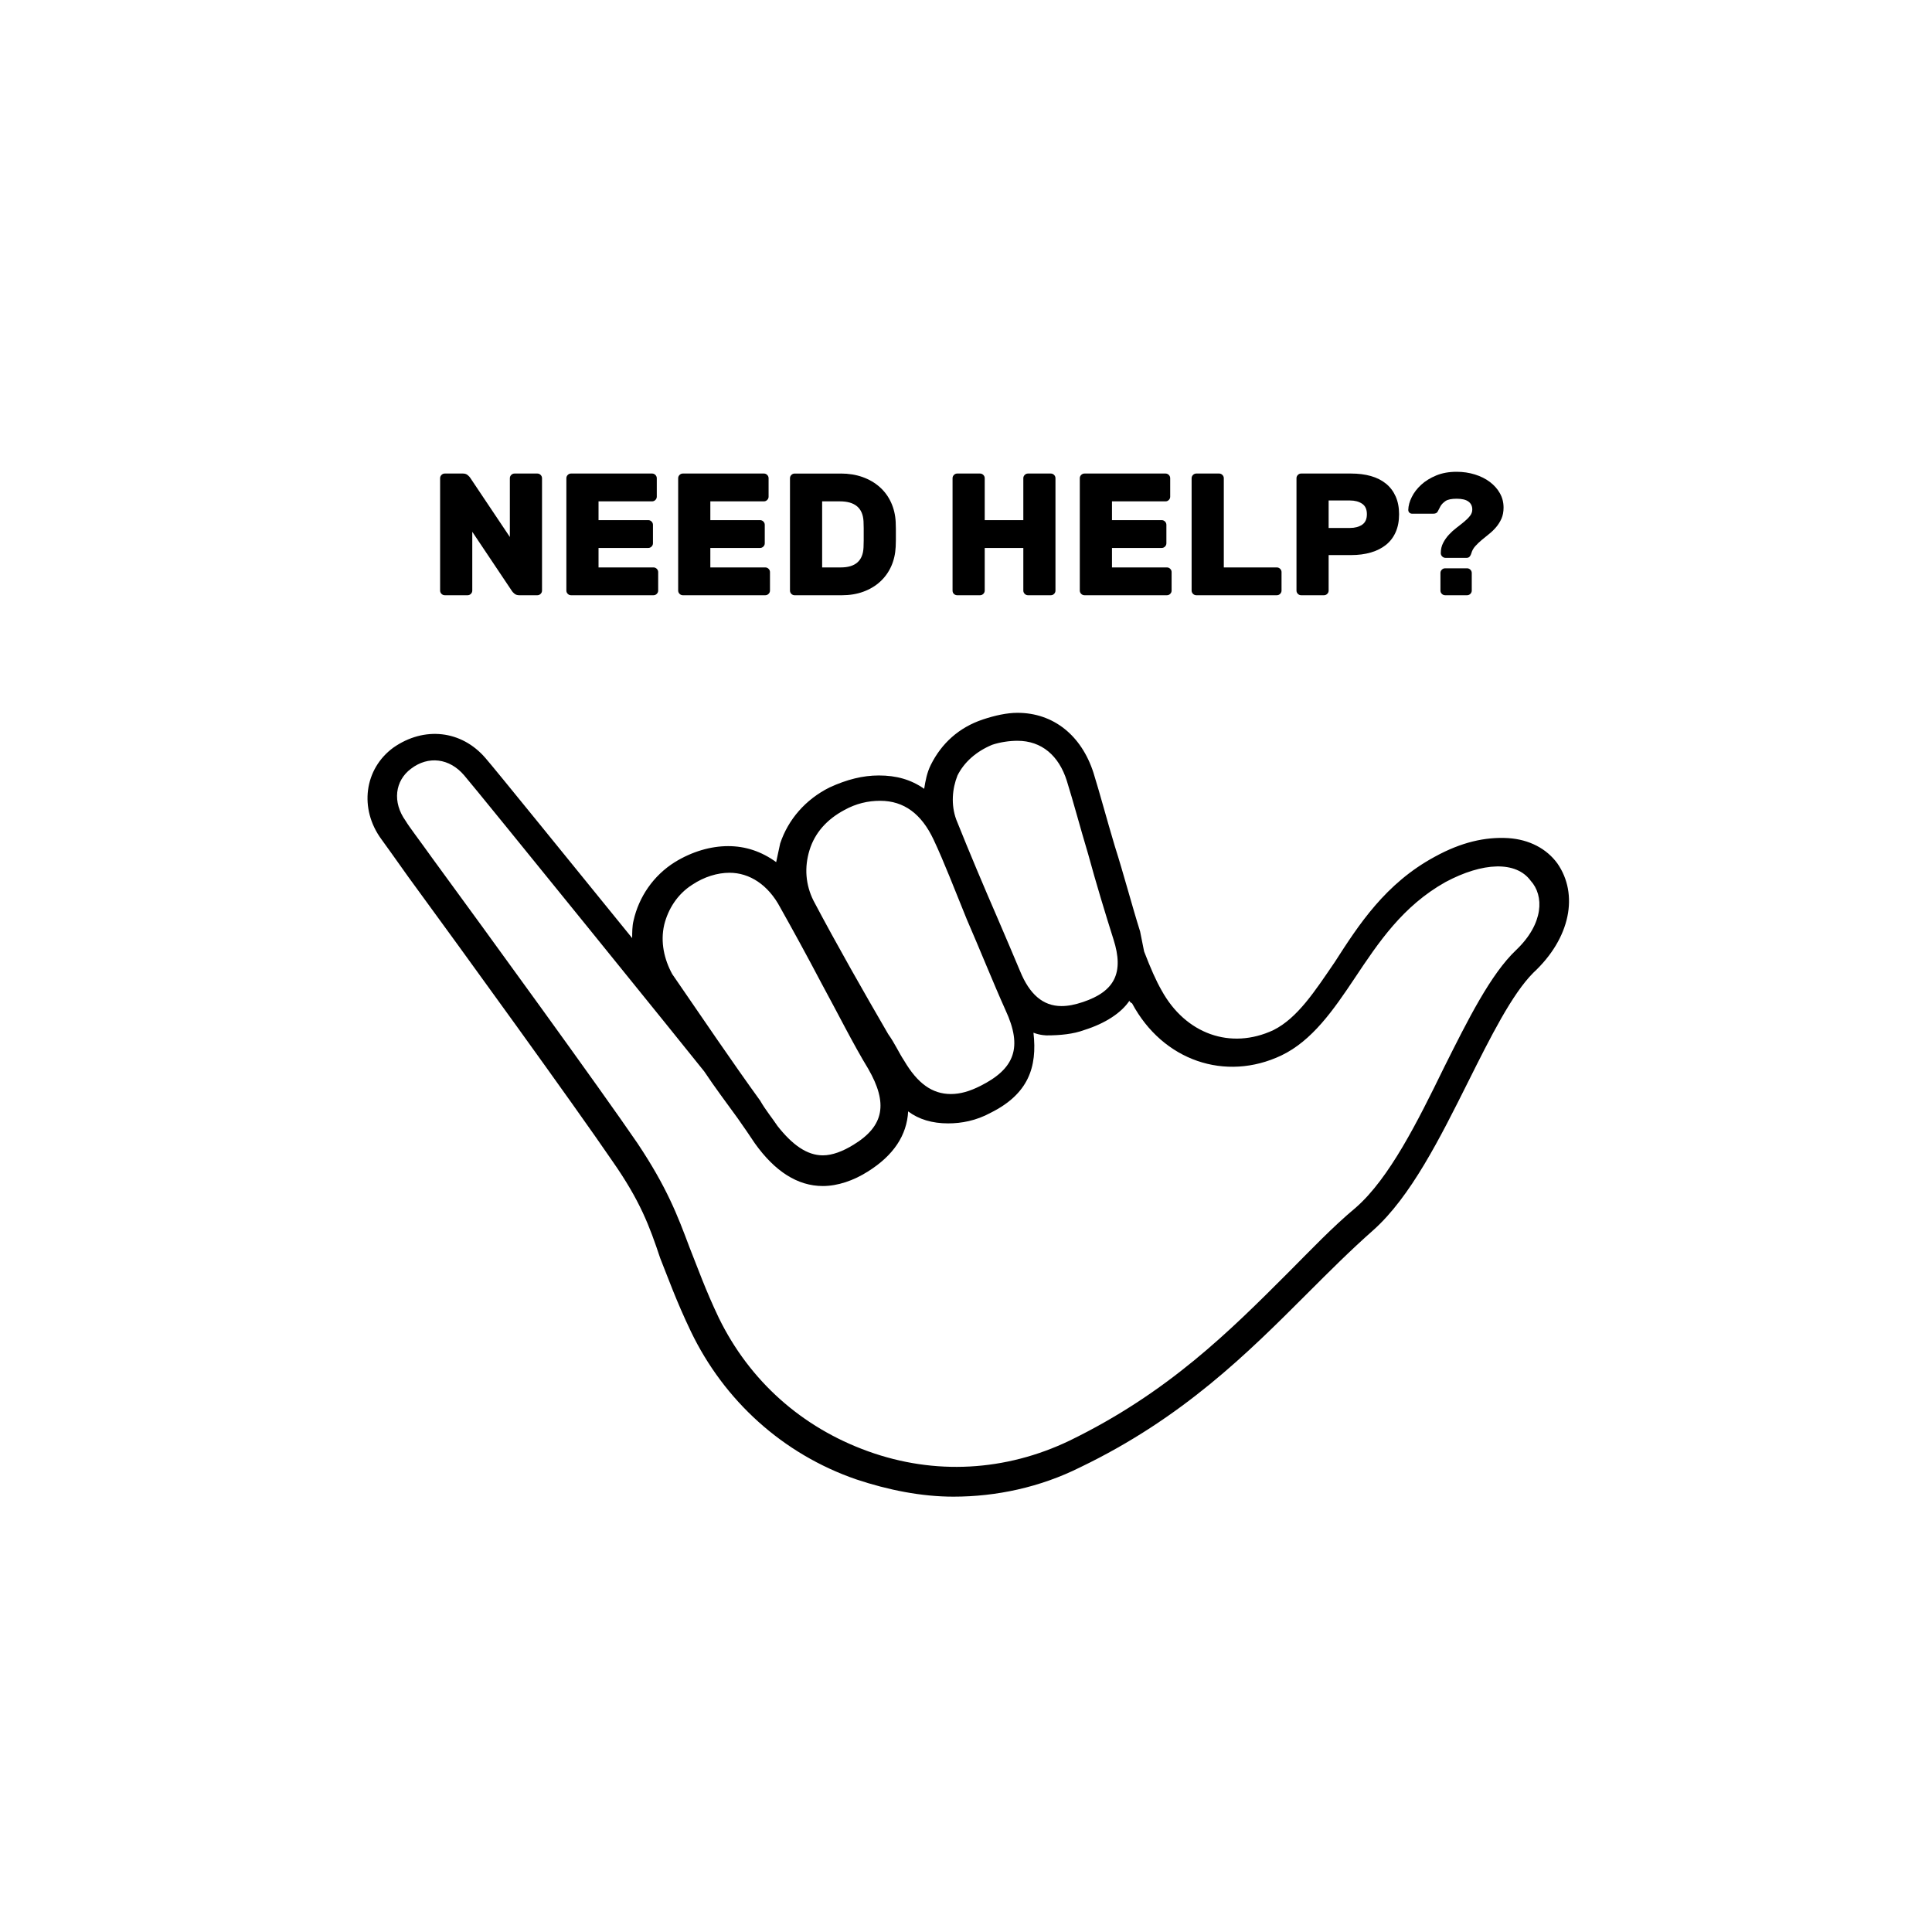
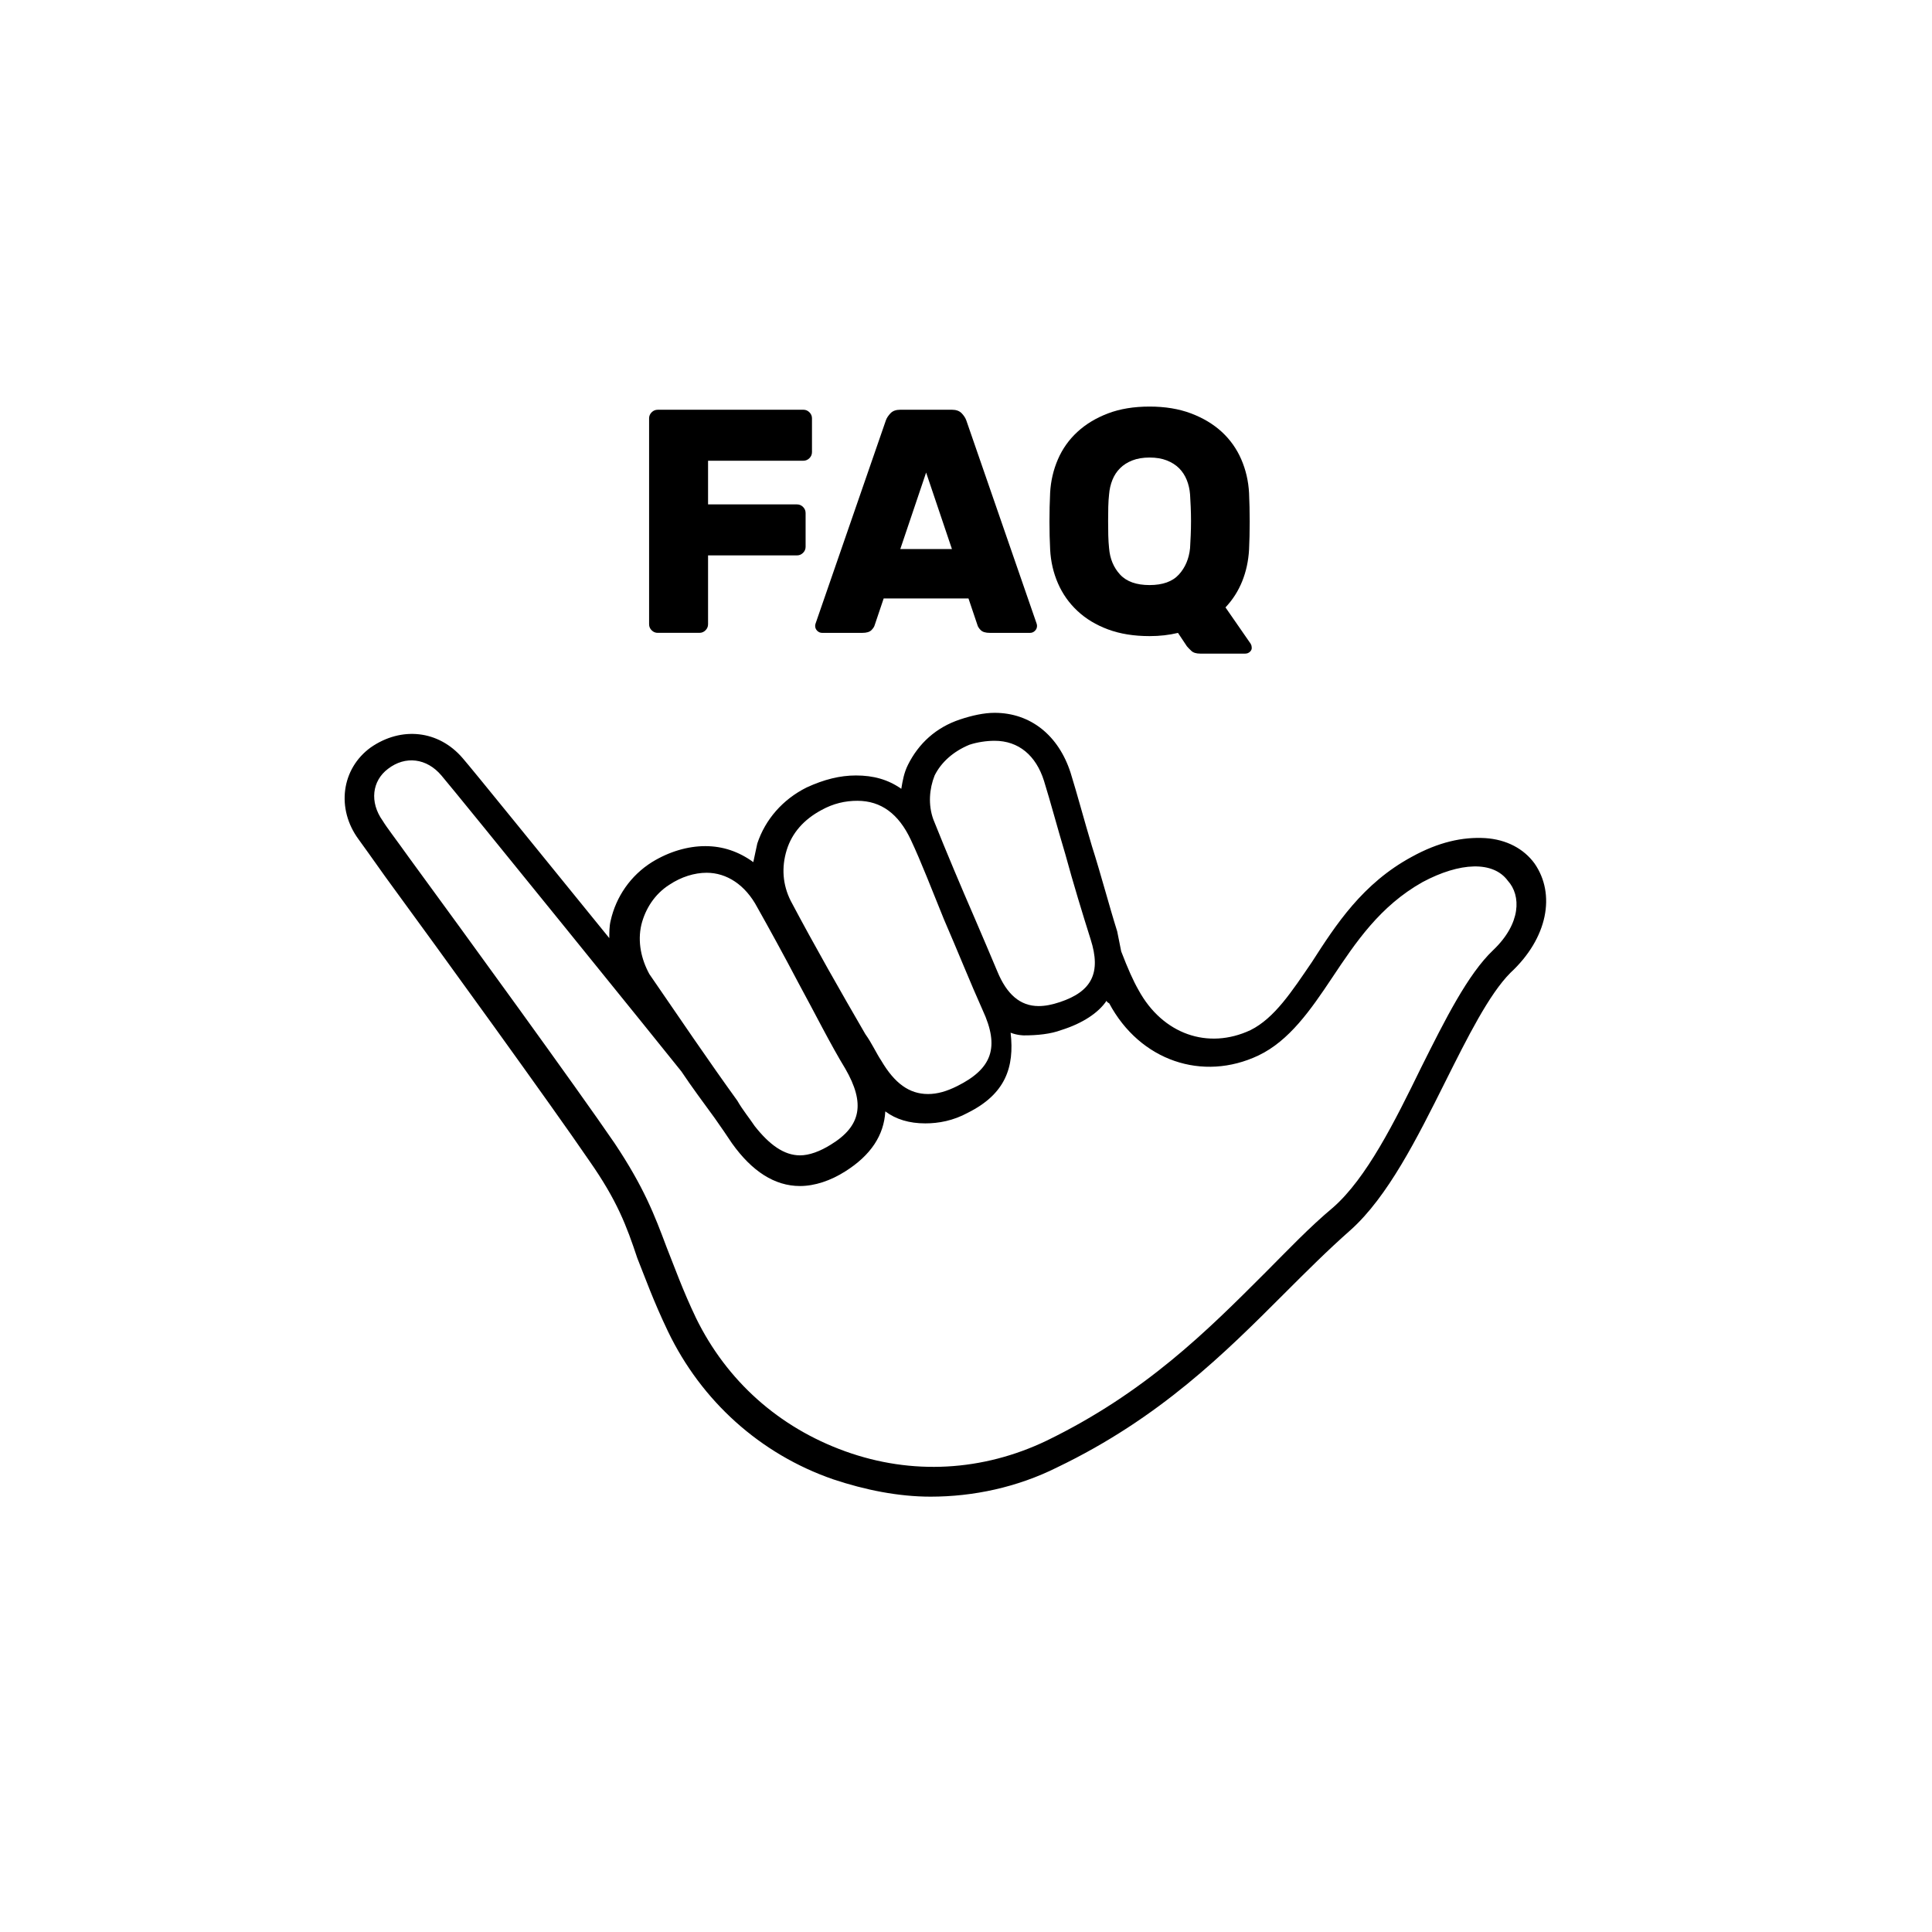
<svg xmlns="http://www.w3.org/2000/svg" version="1.1" id="Layer_1" x="0px" y="0px" width="100px" height="100px" viewBox="0 0 100 100" enable-background="new 0 0 100 100" xml:space="preserve">
  <g>
    <g transform="translate(50 50) scale(0.69 0.69) rotate(0) translate(-50 -50)">
-       <path d="M94.363,42.307c-0.801-1.101-2.1-1.8-3.7-1.901c-1.701-0.099-3.501,0.3-5.5,1.4c-3.702,2.001-5.701,5.101-7.501,7.901    c-1.5,2.198-2.799,4.202-4.6,5.101c-3.201,1.5-6.601,0.3-8.401-2.999c-0.401-0.702-0.8-1.6-1.301-2.902    c-0.099-0.497-0.2-0.999-0.3-1.5c-0.6-1.899-1.199-4.199-1.898-6.4c-0.6-2-1.101-3.899-1.599-5.5c-0.9-2.799-3-4.499-5.701-4.499    c-0.8,0-1.7,0.2-2.6,0.5c-1.799,0.6-3.101,1.8-3.899,3.4c-0.3,0.6-0.402,1.2-0.501,1.8c-0.999-0.701-2.1-1.001-3.401-1.001    c-1.2,0-2.399,0.3-3.7,0.9c-1.8,0.9-3.1,2.4-3.7,4.201c-0.102,0.5-0.201,0.899-0.3,1.4c-1.101-0.8-2.301-1.2-3.602-1.2    c-1.301,0-2.699,0.401-4,1.2c-1.601,1.001-2.7,2.6-3.101,4.4c-0.1,0.401-0.1,0.9-0.1,1.3c-4.798-5.9-10.298-12.7-11-13.5    c-1.799-2.1-4.6-2.4-6.9-0.8c-2.201,1.599-2.6,4.6-0.9,6.9c0.3,0.401,1.001,1.4,2,2.799c4.1,5.6,12.5,17.2,15.299,21.302    c2.1,2.999,2.801,4.9,3.601,7.3c0.6,1.499,1.2,3.199,2.301,5.5c2.499,5.2,6.898,9.199,12.398,11.099    c2.4,0.801,4.901,1.299,7.3,1.299c3.201,0,6.502-0.699,9.501-2.199c7.701-3.7,12.6-8.599,16.999-12.998    c1.701-1.701,3.301-3.3,5.002-4.801c2.799-2.499,4.999-6.901,7.099-11.102c1.7-3.401,3.3-6.598,4.9-8.201    C95.362,47.906,95.962,44.607,94.363,42.307z M49.362,35.706c0.501-0.999,1.401-1.799,2.601-2.3c0.6-0.2,1.299-0.3,1.899-0.3    c1.8,0,3.1,1.101,3.7,3c0.501,1.601,1.001,3.5,1.601,5.5c0.6,2.202,1.301,4.501,1.901,6.399c0.798,2.499,0.099,3.9-2.301,4.701    c-0.6,0.198-1.1,0.3-1.599,0.3l0,0c-1.401,0-2.399-0.9-3.098-2.6c-0.501-1.2-1.101-2.599-1.701-3.999    c-0.999-2.3-2.1-4.901-3.1-7.401C48.865,37.907,48.964,36.706,49.362,35.706z M38.263,41.306c0.399-1.299,1.299-2.3,2.6-3    c0.899-0.5,1.799-0.699,2.699-0.699c1.8,0,3.101,0.999,4.001,2.9c0.801,1.7,1.602,3.8,2.499,5.999c1.001,2.301,2,4.799,2.9,6.8    c1.299,2.799,0.701,4.399-1.899,5.698c-0.801,0.402-1.5,0.6-2.198,0.6l0,0c-1.403,0-2.502-0.798-3.503-2.498    c-0.398-0.6-0.698-1.299-1.199-1.998c-1.8-3.101-3.8-6.601-5.599-10.001C37.963,43.906,37.862,42.607,38.263,41.306z     M27.362,46.906c0.3-1.2,1.001-2.3,2.099-3c0.9-0.6,1.899-0.9,2.799-0.9c1.5,0,2.901,0.9,3.802,2.6    c0.9,1.601,1.998,3.6,3.101,5.699c1.2,2.199,2.399,4.601,3.499,6.4c1.5,2.601,1.2,4.301-1.098,5.702    c-0.801,0.497-1.601,0.797-2.301,0.797l0,0c-1.199,0-2.297-0.797-3.4-2.198c-0.399-0.6-0.9-1.2-1.299-1.899    c-2.099-2.9-4.402-6.301-6.601-9.5C27.362,49.506,27.062,48.206,27.362,46.906z M91.263,48.807c-1.901,1.8-3.601,5.2-5.401,8.8    c-2,4.099-4.1,8.298-6.601,10.499c-1.799,1.5-3.4,3.2-5.098,4.9c-4.402,4.403-9.001,9.001-16.401,12.602    c-4.801,2.298-10.1,2.6-15.103,0.798c-4.999-1.8-8.898-5.299-11.198-10.002c-1.002-2.097-1.602-3.799-2.202-5.299    c-0.899-2.399-1.697-4.501-3.898-7.801c-2.799-4.099-11.301-15.797-15.401-21.398c-0.998-1.4-1.7-2.3-2-2.799    c-1.001-1.4-0.8-3,0.402-3.901c1.299-0.998,2.899-0.8,4,0.5c1.2,1.401,17.301,21.301,18,22.2c0.8,1.2,1.7,2.4,2.499,3.5    c0.501,0.702,0.9,1.302,1.301,1.898c1.499,2.1,3.2,3.201,5.099,3.201l0,0c1.101,0,2.3-0.399,3.4-1.101    c1.901-1.2,2.901-2.698,3-4.498c0.801,0.6,1.799,0.9,3,0.9l0,0c0.999,0,2.1-0.201,3.2-0.801c2.801-1.401,3.5-3.4,3.2-6.001    c0.501,0.201,0.998,0.201,0.998,0.201l0,0c1.001,0,2.001-0.099,2.801-0.399c1.602-0.501,2.802-1.302,3.4-2.202    c0,0.102,0.201,0.201,0.201,0.201c2.301,4.301,7,5.899,11.201,3.902c2.3-1.101,3.901-3.401,5.5-5.8c1.8-2.7,3.601-5.4,6.799-7.2    c2.801-1.5,5.302-1.601,6.4-0.1C93.364,44.706,93.364,46.806,91.263,48.807z" />
+       <path d="M92.647,42.307c-0.801-1.101-2.1-1.8-3.7-1.901c-1.701-0.099-3.501,0.3-5.5,1.4c-3.702,2.001-5.701,5.101-7.501,7.901    c-1.5,2.198-2.799,4.202-4.6,5.101c-3.201,1.5-6.601,0.3-8.401-2.999c-0.402-0.702-0.801-1.6-1.302-2.902    c-0.099-0.497-0.198-0.999-0.3-1.5c-0.597-1.899-1.197-4.199-1.897-6.4c-0.6-2-1.101-3.899-1.599-5.5    c-0.9-2.799-3-4.499-5.701-4.499c-0.801,0-1.701,0.2-2.601,0.5c-1.798,0.6-3.1,1.8-3.898,3.4c-0.3,0.6-0.402,1.2-0.501,1.8    c-0.999-0.701-2.1-1.001-3.401-1.001c-1.2,0-2.399,0.3-3.7,0.9c-1.8,0.9-3.1,2.4-3.7,4.201c-0.103,0.5-0.201,0.899-0.3,1.4    c-1.101-0.8-2.301-1.2-3.602-1.2c-1.301,0-2.699,0.401-4,1.2c-1.601,1.001-2.7,2.6-3.101,4.4c-0.1,0.401-0.1,0.9-0.1,1.3    c-4.798-5.9-10.298-12.7-11-13.5c-1.799-2.1-4.6-2.4-6.9-0.8c-2.201,1.599-2.6,4.6-0.9,6.9c0.3,0.401,1.001,1.4,2,2.799    c4.1,5.6,12.5,17.2,15.299,21.302c2.1,2.999,2.801,4.9,3.601,7.3c0.6,1.499,1.2,3.199,2.301,5.5    c2.499,5.2,6.898,9.199,12.398,11.099c2.4,0.801,4.9,1.299,7.3,1.299c3.201,0,6.503-0.699,9.501-2.199    c7.702-3.7,12.599-8.599,16.998-12.998c1.701-1.701,3.303-3.299,5.005-4.801c2.797-2.499,4.999-6.901,7.096-11.102    c1.701-3.401,3.303-6.598,4.903-8.201C93.647,47.906,94.247,44.607,92.647,42.307z M47.647,35.706c0.5-0.999,1.4-1.799,2.601-2.3    c0.6-0.2,1.299-0.3,1.899-0.3c1.8,0,3.102,1.101,3.702,3c0.498,1.601,0.999,3.5,1.599,5.5c0.6,2.202,1.302,4.501,1.902,6.399    c0.798,2.499,0.099,3.9-2.301,4.701c-0.6,0.198-1.101,0.3-1.599,0.3l0,0c-1.401,0-2.4-0.9-3.1-2.6    c-0.501-1.2-1.101-2.599-1.701-3.999c-0.999-2.3-2.1-4.901-3.099-7.401C47.151,37.907,47.249,36.706,47.647,35.706z     M36.549,41.306c0.399-1.299,1.299-2.3,2.6-3c0.899-0.5,1.799-0.699,2.699-0.699c1.8,0,3.101,0.999,4.001,2.9    c0.801,1.7,1.602,3.8,2.499,5.999c1,2.301,1.999,4.799,2.899,6.8c1.299,2.799,0.702,4.399-1.899,5.698    c-0.8,0.402-1.5,0.6-2.197,0.6l0,0c-1.403,0-2.502-0.798-3.504-2.498c-0.398-0.6-0.698-1.299-1.199-1.998    c-1.8-3.101-3.8-6.601-5.599-10.001C36.247,43.906,36.148,42.607,36.549,41.306z M25.647,46.906c0.3-1.2,1.001-2.3,2.099-3    c0.9-0.6,1.899-0.9,2.799-0.9c1.5,0,2.901,0.9,3.802,2.6c0.9,1.601,1.998,3.6,3.101,5.699c1.2,2.199,2.4,4.601,3.499,6.4    c1.5,2.601,1.2,4.301-1.098,5.702c-0.8,0.497-1.601,0.797-2.301,0.797l0,0c-1.199,0-2.297-0.797-3.4-2.198    c-0.399-0.6-0.9-1.2-1.299-1.899c-2.1-2.9-4.402-6.301-6.601-9.5C25.647,49.506,25.347,48.206,25.647,46.906z M89.548,48.807    c-1.899,1.8-3.601,5.2-5.401,8.8c-1.998,4.099-4.099,8.298-6.601,10.499c-1.797,1.5-3.4,3.2-5.098,4.9    c-4.402,4.403-9.001,9.001-16.401,12.602c-4.801,2.298-10.1,2.6-15.103,0.798c-4.999-1.8-8.898-5.299-11.198-10.002    c-1.002-2.097-1.602-3.799-2.202-5.299c-0.899-2.399-1.697-4.501-3.898-7.801c-2.799-4.099-11.301-15.797-15.401-21.398    c-0.998-1.4-1.7-2.3-2-2.799c-1.001-1.4-0.8-3,0.402-3.901c1.299-0.998,2.899-0.8,4,0.5c1.2,1.401,17.301,21.301,18.001,22.2    c0.8,1.2,1.7,2.4,2.499,3.5c0.501,0.702,0.9,1.302,1.301,1.898c1.499,2.1,3.199,3.201,5.099,3.201l0,0    c1.101,0,2.3-0.399,3.4-1.101c1.901-1.2,2.901-2.698,3-4.498c0.801,0.6,1.799,0.9,3,0.9l0,0c0.999,0,2.1-0.201,3.199-0.801    c2.802-1.401,3.501-3.4,3.201-6.001c0.501,0.201,0.999,0.201,0.999,0.201l0,0c0.999,0,1.998-0.099,2.799-0.399    c1.602-0.501,2.802-1.302,3.4-2.202c0,0.102,0.201,0.201,0.201,0.201c2.301,4.301,7,5.899,11.201,3.902    c2.301-1.101,3.901-3.401,5.5-5.8c1.8-2.7,3.603-5.4,6.799-7.2c2.802-1.5,5.302-1.601,6.4-0.1    C91.648,44.706,91.648,46.806,89.548,48.807z" />
    </g>
  </g>
  <g>
-     <path d="M26.876,30.81c-0.102,0-0.185-0.027-0.248-0.081c-0.063-0.054-0.104-0.096-0.122-0.126l-2.061-3.078v3.042   c0,0.066-0.024,0.123-0.072,0.171c-0.048,0.048-0.105,0.072-0.171,0.072h-1.179c-0.066,0-0.123-0.024-0.171-0.072   c-0.048-0.048-0.072-0.105-0.072-0.171v-5.814c0-0.066,0.024-0.123,0.072-0.171c0.048-0.048,0.105-0.072,0.171-0.072h0.936   c0.102,0,0.185,0.027,0.248,0.081c0.063,0.054,0.104,0.096,0.122,0.126l2.061,3.078v-3.042c0-0.066,0.024-0.123,0.072-0.171   c0.048-0.048,0.105-0.072,0.171-0.072h1.179c0.066,0,0.123,0.024,0.171,0.072c0.048,0.048,0.072,0.105,0.072,0.171v5.814   c0,0.066-0.024,0.123-0.072,0.171c-0.048,0.048-0.105,0.072-0.171,0.072H26.876z" />
-     <path d="M33.824,29.37c0.066,0,0.123,0.024,0.171,0.072c0.048,0.048,0.072,0.105,0.072,0.171v0.954   c0,0.066-0.024,0.123-0.072,0.171c-0.048,0.048-0.105,0.072-0.171,0.072h-4.266c-0.066,0-0.123-0.024-0.171-0.072   c-0.048-0.048-0.072-0.105-0.072-0.171v-5.814c0-0.066,0.024-0.123,0.072-0.171c0.048-0.048,0.105-0.072,0.171-0.072h4.194   c0.066,0,0.123,0.024,0.171,0.072c0.048,0.048,0.072,0.105,0.072,0.171v0.954c0,0.066-0.024,0.123-0.072,0.171   c-0.048,0.048-0.105,0.072-0.171,0.072H30.98v0.972h2.574c0.066,0,0.123,0.024,0.171,0.072c0.048,0.048,0.072,0.105,0.072,0.171   v0.954c0,0.066-0.024,0.123-0.072,0.171c-0.048,0.048-0.105,0.072-0.171,0.072H30.98v1.008H33.824z" />
-     <path d="M39.611,29.37c0.066,0,0.123,0.024,0.171,0.072c0.048,0.048,0.072,0.105,0.072,0.171v0.954   c0,0.066-0.024,0.123-0.072,0.171c-0.048,0.048-0.105,0.072-0.171,0.072h-4.266c-0.066,0-0.123-0.024-0.171-0.072   c-0.048-0.048-0.072-0.105-0.072-0.171v-5.814c0-0.066,0.024-0.123,0.072-0.171c0.048-0.048,0.105-0.072,0.171-0.072h4.194   c0.066,0,0.123,0.024,0.171,0.072c0.048,0.048,0.072,0.105,0.072,0.171v0.954c0,0.066-0.024,0.123-0.072,0.171   c-0.048,0.048-0.105,0.072-0.171,0.072h-2.772v0.972h2.574c0.066,0,0.123,0.024,0.171,0.072c0.048,0.048,0.072,0.105,0.072,0.171   v0.954c0,0.066-0.024,0.123-0.072,0.171c-0.048,0.048-0.105,0.072-0.171,0.072h-2.574v1.008H39.611z" />
-     <path d="M43.517,24.51c0.414,0,0.792,0.062,1.134,0.184c0.342,0.123,0.637,0.296,0.886,0.518c0.249,0.222,0.444,0.488,0.585,0.797   c0.141,0.309,0.221,0.646,0.239,1.012c0.006,0.126,0.009,0.242,0.009,0.347s0,0.206,0,0.301c0,0.096,0,0.195,0,0.297   c0,0.103-0.003,0.213-0.009,0.333c-0.018,0.373-0.096,0.711-0.234,1.017c-0.138,0.306-0.329,0.57-0.572,0.792   c-0.243,0.222-0.532,0.395-0.868,0.518c-0.336,0.123-0.711,0.185-1.125,0.185h-2.43c-0.066,0-0.123-0.024-0.171-0.072   c-0.048-0.048-0.072-0.105-0.072-0.171v-5.814c0-0.066,0.024-0.123,0.072-0.171c0.048-0.048,0.105-0.072,0.171-0.072H43.517z    M44.696,26.985c-0.036-0.69-0.444-1.035-1.224-1.035h-0.918v3.42h0.963c0.756,0,1.149-0.345,1.179-1.035   c0.006-0.126,0.009-0.244,0.009-0.355c0-0.111,0-0.219,0-0.324s0-0.212,0-0.32S44.702,27.111,44.696,26.985z" />
-     <path d="M54.389,24.51c0.065,0,0.123,0.024,0.171,0.072c0.048,0.048,0.071,0.105,0.071,0.171v5.814   c0,0.066-0.023,0.123-0.071,0.171c-0.048,0.048-0.105,0.072-0.171,0.072h-1.18c-0.066,0-0.123-0.024-0.17-0.072   c-0.049-0.048-0.072-0.105-0.072-0.171v-2.205h-1.998v2.205c0,0.066-0.024,0.123-0.072,0.171c-0.049,0.048-0.105,0.072-0.172,0.072   h-1.178c-0.066,0-0.123-0.022-0.171-0.067c-0.048-0.045-0.072-0.104-0.072-0.176v-5.814c0-0.066,0.024-0.123,0.072-0.171   c0.048-0.048,0.105-0.072,0.171-0.072h1.178c0.066,0,0.123,0.024,0.172,0.072c0.048,0.048,0.072,0.105,0.072,0.171v2.169h1.998   v-2.169c0-0.066,0.023-0.123,0.072-0.171c0.047-0.048,0.104-0.072,0.17-0.072H54.389z" />
-     <path d="M60.4,29.37c0.066,0,0.123,0.024,0.17,0.072c0.049,0.048,0.072,0.105,0.072,0.171v0.954c0,0.066-0.023,0.123-0.072,0.171   c-0.047,0.048-0.104,0.072-0.17,0.072h-4.266c-0.066,0-0.123-0.024-0.172-0.072c-0.048-0.048-0.072-0.105-0.072-0.171v-5.814   c0-0.066,0.024-0.123,0.072-0.171c0.049-0.048,0.105-0.072,0.172-0.072h4.193c0.066,0,0.123,0.024,0.172,0.072   c0.047,0.048,0.07,0.105,0.07,0.171v0.954c0,0.066-0.023,0.123-0.07,0.171c-0.049,0.048-0.105,0.072-0.172,0.072h-2.771v0.972   h2.574c0.064,0,0.123,0.024,0.17,0.072c0.049,0.048,0.072,0.105,0.072,0.171v0.954c0,0.066-0.023,0.123-0.072,0.171   c-0.047,0.048-0.105,0.072-0.17,0.072h-2.574v1.008H60.4z" />
-     <path d="M66.088,29.37c0.066,0,0.123,0.024,0.172,0.072c0.047,0.048,0.072,0.105,0.072,0.171v0.954   c0,0.066-0.025,0.123-0.072,0.171c-0.049,0.048-0.105,0.072-0.172,0.072h-4.166c-0.066,0-0.123-0.024-0.172-0.072   c-0.047-0.048-0.072-0.105-0.072-0.171v-5.814c0-0.066,0.025-0.123,0.072-0.171c0.049-0.048,0.105-0.072,0.172-0.072H63.1   c0.066,0,0.123,0.024,0.172,0.072c0.047,0.048,0.072,0.105,0.072,0.171v4.617H66.088z" />
-     <path d="M69.922,24.51c0.385,0,0.729,0.043,1.035,0.13s0.566,0.219,0.783,0.396s0.383,0.397,0.5,0.662   c0.117,0.264,0.176,0.57,0.176,0.918c0,0.354-0.059,0.663-0.176,0.927c-0.117,0.264-0.283,0.483-0.5,0.657   c-0.217,0.174-0.477,0.306-0.783,0.396c-0.307,0.09-0.65,0.135-1.035,0.135H68.77v1.836c0,0.066-0.023,0.123-0.072,0.171   c-0.047,0.048-0.104,0.072-0.17,0.072h-1.18c-0.066,0-0.123-0.024-0.17-0.072c-0.049-0.048-0.072-0.105-0.072-0.171v-5.814   c0-0.066,0.023-0.123,0.072-0.171c0.047-0.048,0.104-0.072,0.17-0.072H69.922z M68.77,27.327h1.107   c0.252,0,0.461-0.056,0.625-0.167c0.166-0.111,0.248-0.292,0.248-0.544s-0.082-0.434-0.248-0.544   c-0.164-0.111-0.373-0.167-0.625-0.167H68.77V27.327z" />
-     <path d="M75.395,24.42c0.336,0,0.652,0.047,0.949,0.14c0.297,0.093,0.555,0.222,0.773,0.387s0.393,0.36,0.518,0.585   c0.127,0.225,0.189,0.472,0.189,0.742c0,0.216-0.037,0.405-0.107,0.567c-0.072,0.162-0.164,0.31-0.275,0.441   s-0.232,0.25-0.365,0.355c-0.131,0.105-0.26,0.208-0.381,0.311c-0.123,0.102-0.234,0.208-0.334,0.319s-0.166,0.232-0.203,0.364   c-0.018,0.066-0.045,0.123-0.084,0.171c-0.039,0.048-0.092,0.072-0.158,0.072h-1.098c-0.066,0-0.123-0.024-0.172-0.072   c-0.047-0.048-0.072-0.105-0.072-0.171c0-0.198,0.041-0.375,0.123-0.531c0.08-0.156,0.18-0.298,0.301-0.428   c0.119-0.129,0.25-0.247,0.391-0.355c0.143-0.108,0.271-0.211,0.393-0.311c0.119-0.099,0.221-0.199,0.301-0.301   c0.082-0.102,0.121-0.213,0.121-0.333c0-0.174-0.064-0.311-0.197-0.41c-0.133-0.099-0.336-0.148-0.611-0.148   c-0.271,0-0.465,0.041-0.582,0.122c-0.115,0.081-0.201,0.169-0.256,0.266s-0.1,0.185-0.139,0.266   c-0.039,0.081-0.115,0.121-0.23,0.121H73.09c-0.055,0-0.1-0.018-0.139-0.054s-0.059-0.084-0.059-0.144   c0.006-0.21,0.064-0.431,0.18-0.662c0.113-0.231,0.277-0.444,0.49-0.639c0.213-0.195,0.473-0.355,0.779-0.481   C74.646,24.483,74.998,24.42,75.395,24.42z M76.178,30.567c0,0.066-0.025,0.123-0.072,0.171C76.057,30.786,76,30.81,75.934,30.81   h-1.133c-0.066,0-0.123-0.024-0.172-0.072c-0.049-0.048-0.072-0.105-0.072-0.171v-0.909c0-0.066,0.023-0.123,0.072-0.171   c0.049-0.048,0.105-0.072,0.172-0.072h1.133c0.066,0,0.123,0.024,0.172,0.072c0.047,0.048,0.072,0.105,0.072,0.171V30.567z" />
+     <path d="M41.583,21.208c0.121,0,0.225,0.044,0.313,0.132c0.088,0.088,0.132,0.192,0.132,0.313v1.749   c0,0.121-0.044,0.226-0.132,0.313c-0.088,0.088-0.193,0.132-0.313,0.132h-4.934v2.261h4.604c0.121,0,0.225,0.044,0.313,0.132   c0.088,0.088,0.132,0.193,0.132,0.313v1.749c0,0.121-0.044,0.226-0.132,0.313c-0.088,0.088-0.192,0.132-0.313,0.132h-4.604v3.564   c0,0.121-0.044,0.226-0.132,0.313c-0.088,0.088-0.193,0.132-0.313,0.132h-2.162c-0.121,0-0.226-0.044-0.313-0.132   c-0.088-0.088-0.132-0.192-0.132-0.313V21.654c0-0.121,0.044-0.225,0.132-0.313c0.088-0.088,0.192-0.132,0.313-0.132H41.583z" />
+     <path d="M49.271,21.208c0.22,0,0.388,0.061,0.503,0.181c0.116,0.121,0.195,0.242,0.239,0.363l3.597,10.395   c0.045,0.11,0.066,0.192,0.066,0.248c0,0.099-0.035,0.184-0.107,0.255c-0.072,0.072-0.156,0.107-0.256,0.107h-2.079   c-0.22,0-0.377-0.047-0.47-0.14c-0.094-0.093-0.152-0.184-0.174-0.272l-0.462-1.37h-4.389l-0.462,1.37   c-0.022,0.088-0.08,0.179-0.173,0.272c-0.094,0.093-0.25,0.14-0.47,0.14h-2.079c-0.099,0-0.184-0.036-0.256-0.107   c-0.071-0.071-0.107-0.157-0.107-0.255c0-0.055,0.022-0.138,0.066-0.248l3.597-10.395c0.043-0.121,0.124-0.242,0.239-0.363   c0.115-0.121,0.283-0.181,0.503-0.181H49.271z M46.599,28.419h2.673l-1.336-3.96L46.599,28.419z" />
+     <path d="M54.354,25.515c0.033-0.616,0.168-1.196,0.404-1.741s0.572-1.017,1.008-1.419c0.434-0.401,0.961-0.72,1.584-0.957   c0.621-0.236,1.338-0.354,2.152-0.354c0.803,0,1.518,0.118,2.145,0.354c0.627,0.237,1.158,0.556,1.594,0.957   c0.434,0.402,0.77,0.875,1.006,1.419s0.371,1.125,0.404,1.741c0.021,0.473,0.033,0.968,0.033,1.485s-0.012,1.001-0.033,1.452   c-0.033,0.583-0.152,1.128-0.355,1.634s-0.492,0.957-0.865,1.353l1.303,1.881c0.012,0.022,0.021,0.046,0.033,0.074   c0.012,0.027,0.016,0.052,0.016,0.074c0.023,0.099-0.002,0.184-0.074,0.256c-0.07,0.071-0.156,0.107-0.256,0.107h-2.326   c-0.209,0-0.363-0.047-0.461-0.14c-0.1-0.093-0.176-0.173-0.232-0.239l-0.461-0.693c-0.23,0.055-0.467,0.096-0.709,0.124   s-0.496,0.042-0.76,0.042c-0.814,0-1.531-0.116-2.152-0.347c-0.623-0.231-1.15-0.55-1.584-0.957   c-0.436-0.407-0.771-0.883-1.008-1.427s-0.371-1.125-0.404-1.741C54.332,28.001,54.32,27.517,54.32,27S54.332,25.988,54.354,25.515   z M61.598,28.369c0.012-0.198,0.021-0.418,0.033-0.66c0.01-0.242,0.016-0.489,0.016-0.743c0-0.253-0.006-0.498-0.016-0.734   c-0.012-0.236-0.021-0.448-0.033-0.635c-0.021-0.275-0.08-0.528-0.174-0.759s-0.225-0.432-0.395-0.603   c-0.172-0.17-0.383-0.305-0.637-0.404c-0.252-0.099-0.549-0.149-0.891-0.149s-0.639,0.05-0.891,0.149   c-0.254,0.099-0.465,0.233-0.635,0.404c-0.172,0.171-0.303,0.372-0.396,0.603s-0.152,0.484-0.174,0.759   c-0.021,0.188-0.035,0.399-0.041,0.635c-0.006,0.237-0.008,0.481-0.008,0.734c0,0.253,0.002,0.5,0.008,0.743   c0.006,0.242,0.02,0.462,0.041,0.66c0.045,0.55,0.234,1.007,0.57,1.37c0.334,0.363,0.844,0.544,1.525,0.544   s1.188-0.182,1.518-0.544S61.543,28.919,61.598,28.369z" />
  </g>
</svg>
